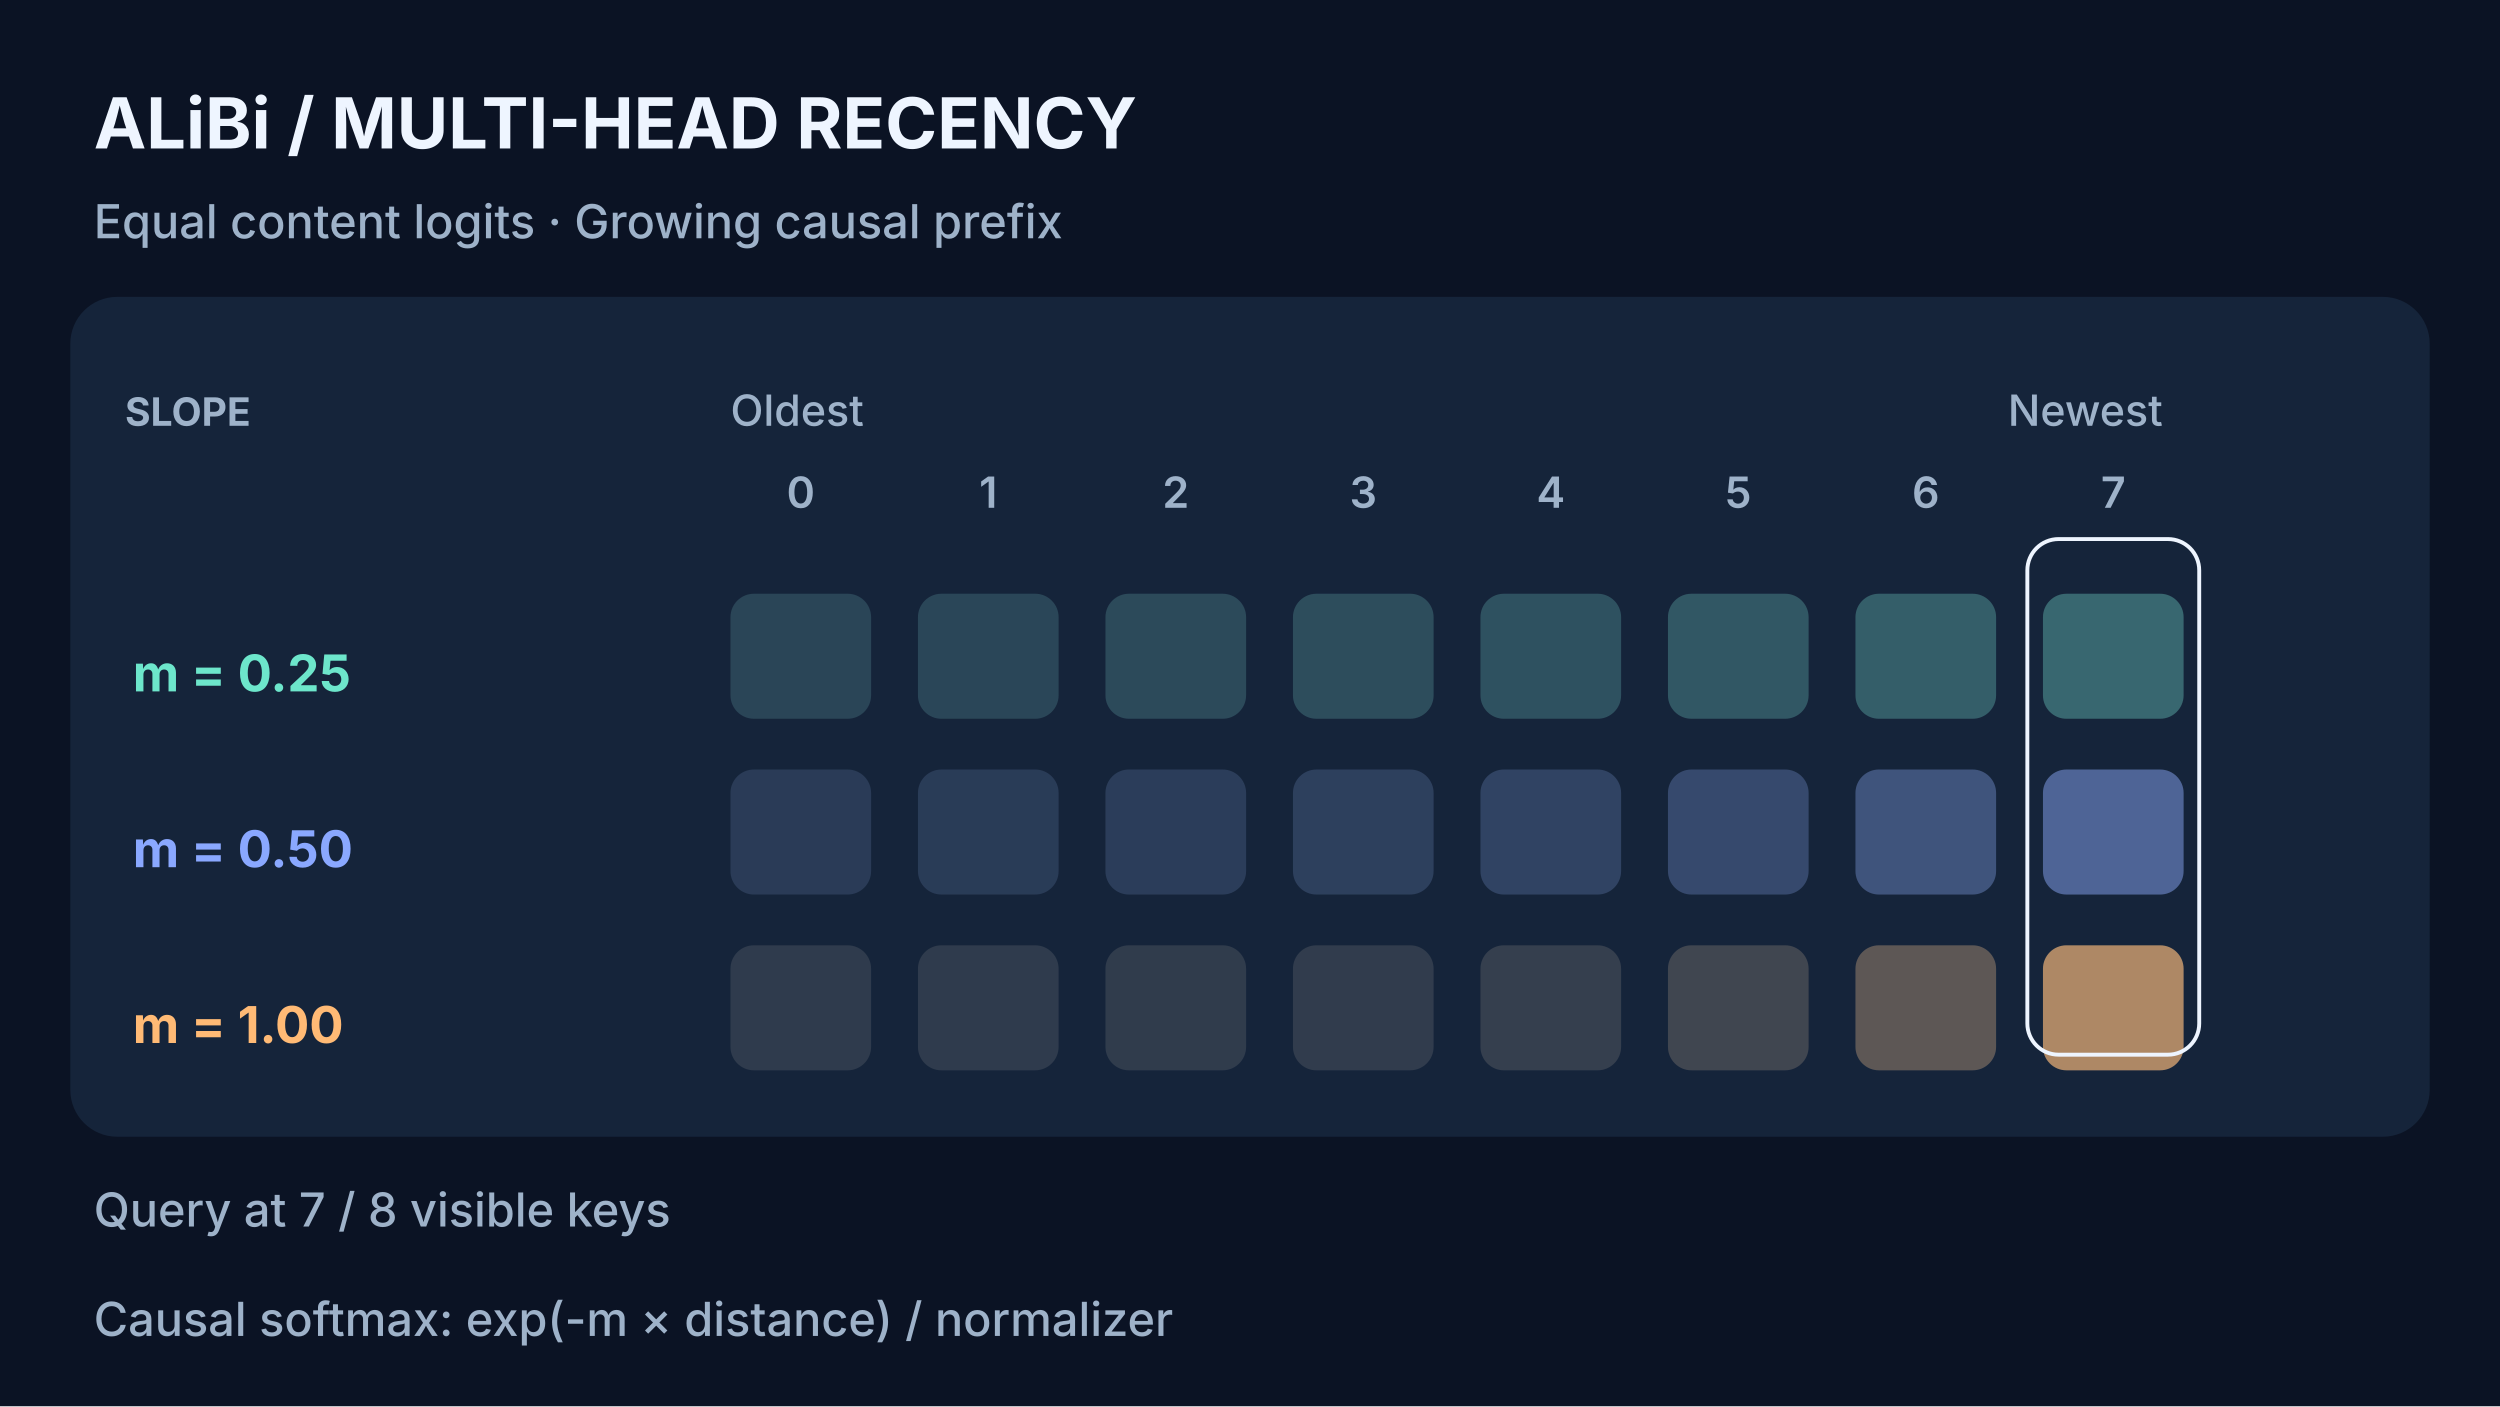
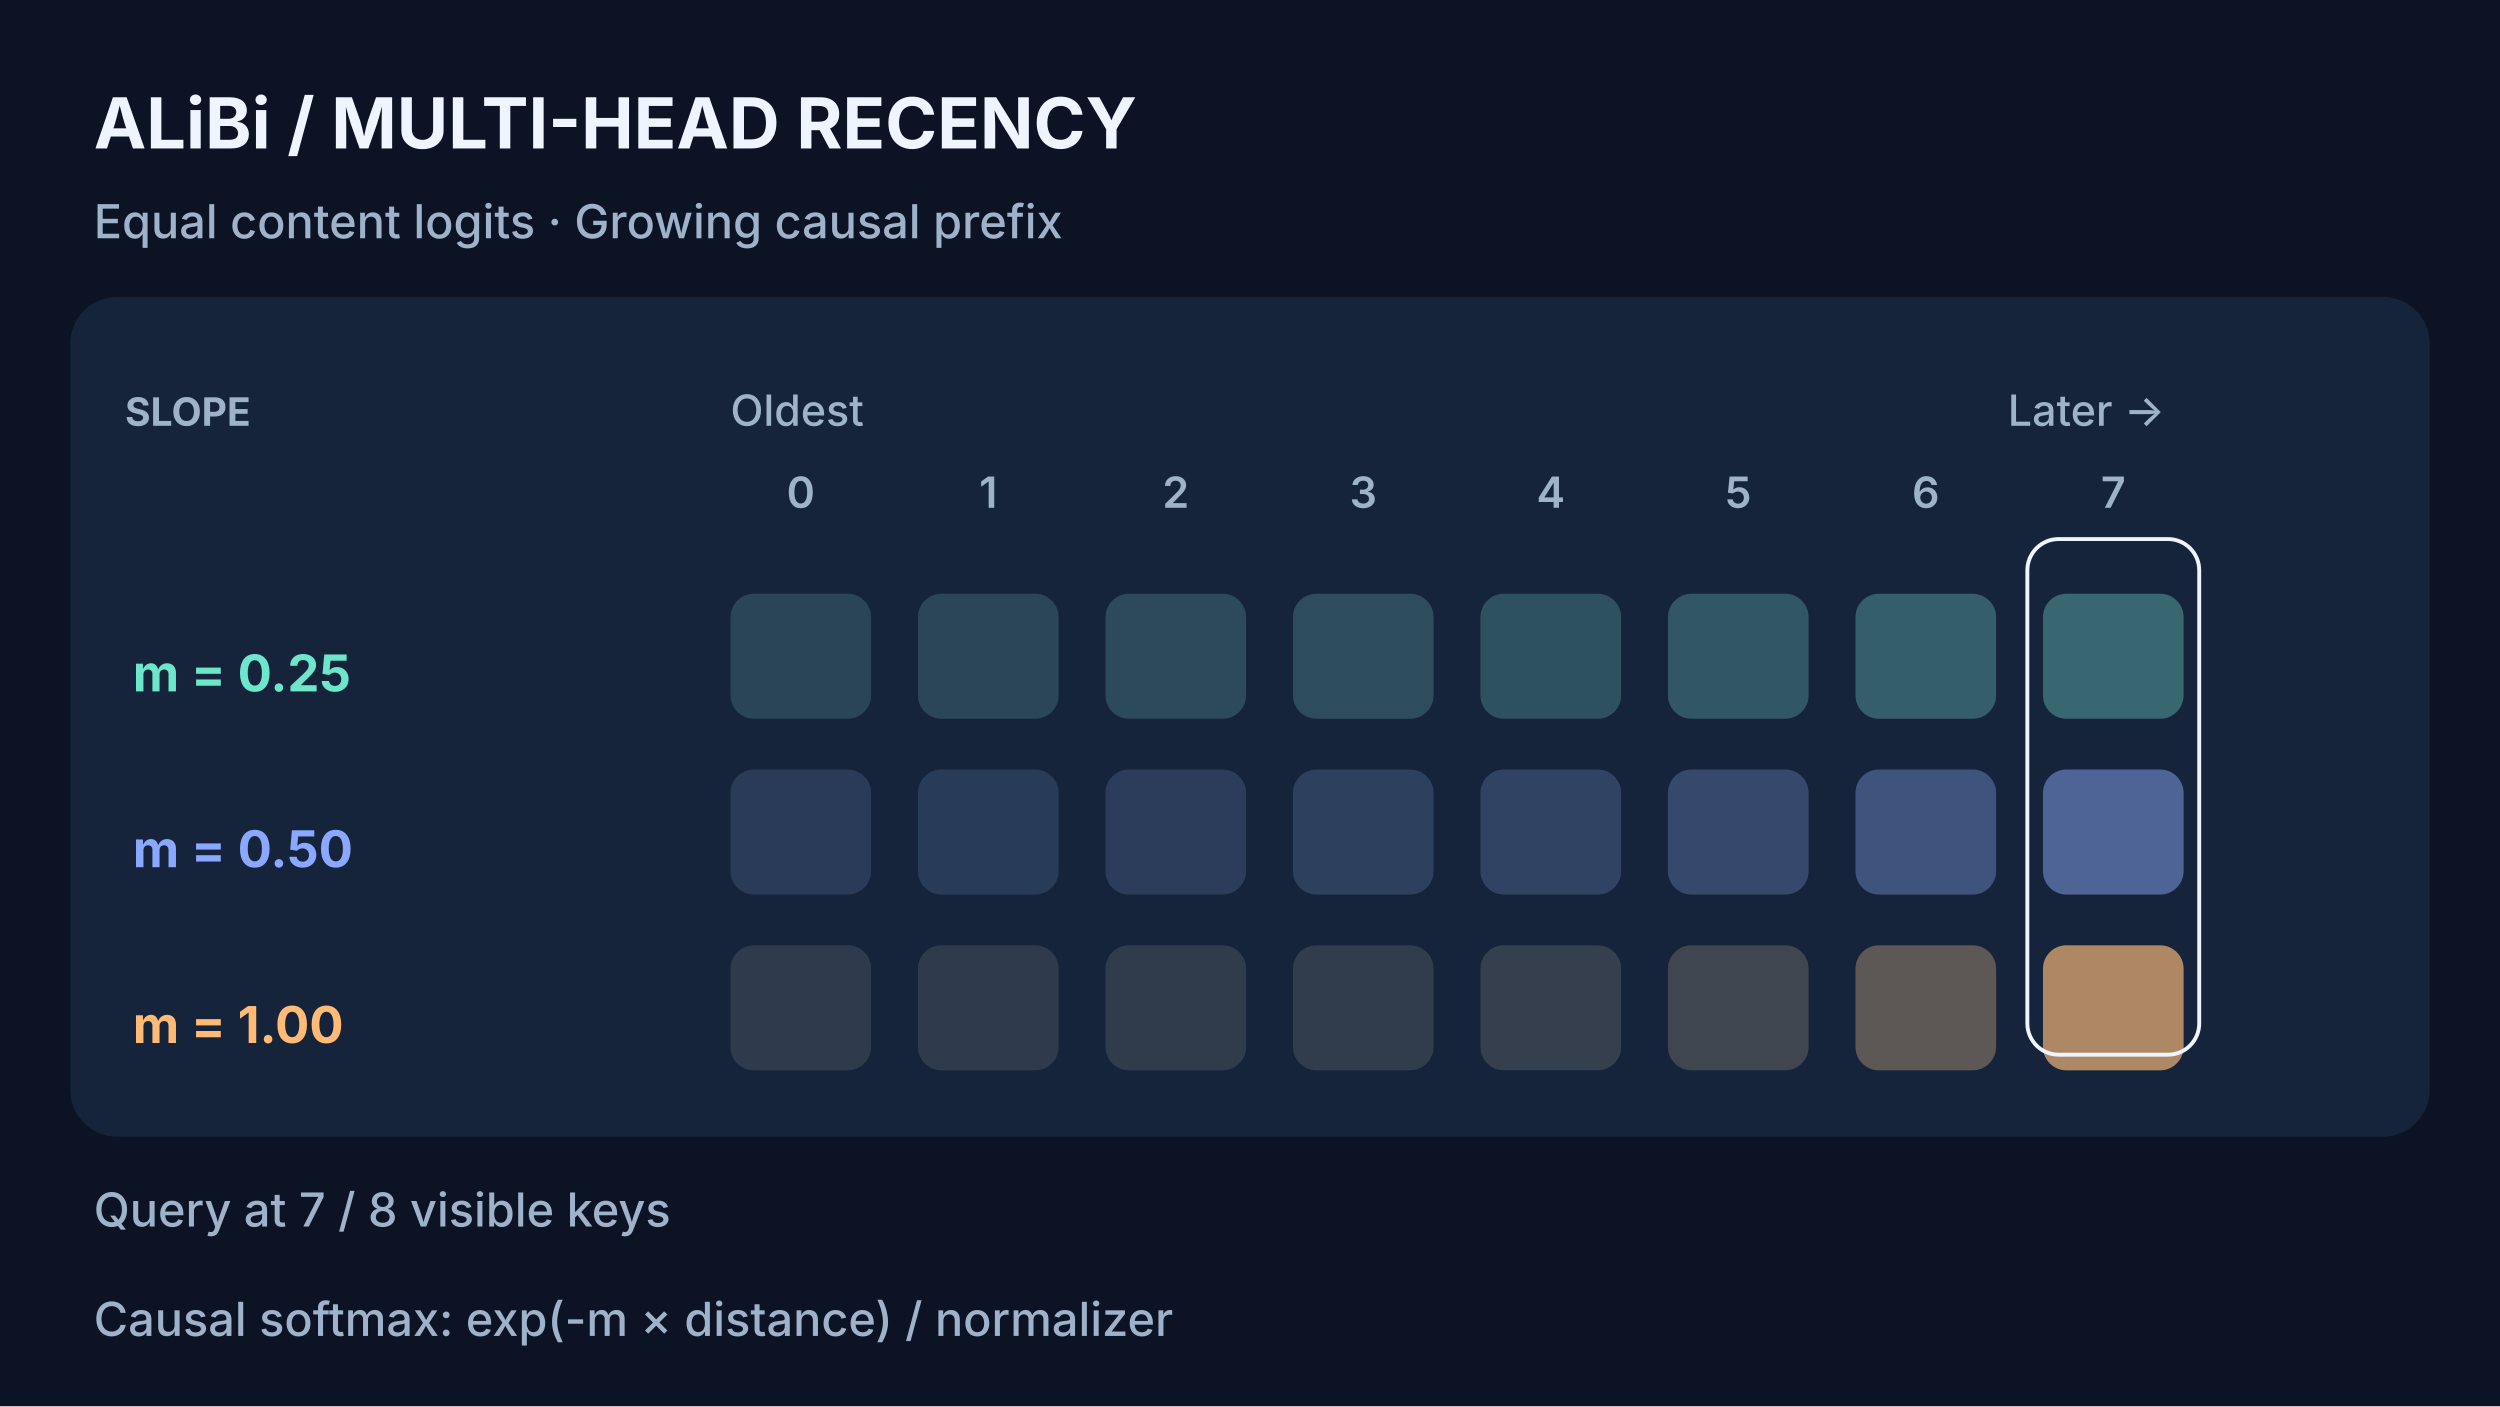
<svg xmlns="http://www.w3.org/2000/svg" width="640" height="360" viewBox="0 0 640 360" role="img">
  <rect x="0" y="0" width="640" height="360" rx="0" fill="#0b1324" />
  <text x="24" y="38" fill="#eef5ff" font-family="Inter,Arial,sans-serif" font-size="18" font-weight="700">ALiBi / MULTI-HEAD RECENCY</text>
  <text x="24" y="61" fill="#9eb2c9" font-family="Inter,Arial,sans-serif" font-size="12" font-weight="500">Equal content logits · Growing causal prefix</text>
  <rect x="18" y="76" width="604" height="215" rx="12" fill="#15243a" />
  <text x="32" y="109" fill="#9eb2c9" font-family="Inter,Arial,sans-serif" font-size="10" font-weight="700">SLOPE</text>
  <text x="187" y="109" fill="#9eb2c9" font-family="Inter,Arial,sans-serif" font-size="11" font-weight="500">Oldest</text>
-   <text x="514" y="109" fill="#9eb2c9" font-family="Inter,Arial,sans-serif" font-size="11" font-weight="500">Newest</text>
+   <text x="514" y="109" fill="#9eb2c9" font-family="Inter,Arial,sans-serif" font-size="11" font-weight="500">Later →</text>
  <text x="205" y="130" fill="#9eb2c9" font-family="Inter,Arial,sans-serif" font-size="11" font-weight="600" text-anchor="middle">0</text>
  <text x="253" y="130" fill="#9eb2c9" font-family="Inter,Arial,sans-serif" font-size="11" font-weight="600" text-anchor="middle">1</text>
  <text x="301" y="130" fill="#9eb2c9" font-family="Inter,Arial,sans-serif" font-size="11" font-weight="600" text-anchor="middle">2</text>
  <text x="349" y="130" fill="#9eb2c9" font-family="Inter,Arial,sans-serif" font-size="11" font-weight="600" text-anchor="middle">3</text>
  <text x="397" y="130" fill="#9eb2c9" font-family="Inter,Arial,sans-serif" font-size="11" font-weight="600" text-anchor="middle">4</text>
  <text x="445" y="130" fill="#9eb2c9" font-family="Inter,Arial,sans-serif" font-size="11" font-weight="600" text-anchor="middle">5</text>
  <text x="493" y="130" fill="#9eb2c9" font-family="Inter,Arial,sans-serif" font-size="11" font-weight="600" text-anchor="middle">6</text>
  <text x="541" y="130" fill="#9eb2c9" font-family="Inter,Arial,sans-serif" font-size="11" font-weight="600" text-anchor="middle">7</text>
  <text x="34" y="177" fill="#6de6cb" font-family="Inter,Arial,sans-serif" font-size="13" font-weight="650">m = 0.25</text>
  <rect x="187" y="152" width="36" height="32" rx="6" fill="#22334a" />
  <rect x="187" y="152" width="36" height="32" rx="6" fill="#6de6cb" opacity="0.100" />
  <rect x="235" y="152" width="36" height="32" rx="6" fill="#22334a" />
  <rect x="235" y="152" width="36" height="32" rx="6" fill="#6de6cb" opacity="0.111" />
  <rect x="283" y="152" width="36" height="32" rx="6" fill="#22334a" />
  <rect x="283" y="152" width="36" height="32" rx="6" fill="#6de6cb" opacity="0.126" />
  <rect x="331" y="152" width="36" height="32" rx="6" fill="#22334a" />
  <rect x="331" y="152" width="36" height="32" rx="6" fill="#6de6cb" opacity="0.145" />
  <rect x="379" y="152" width="36" height="32" rx="6" fill="#22334a" />
  <rect x="379" y="152" width="36" height="32" rx="6" fill="#6de6cb" opacity="0.169" />
  <rect x="427" y="152" width="36" height="32" rx="6" fill="#22334a" />
  <rect x="427" y="152" width="36" height="32" rx="6" fill="#6de6cb" opacity="0.200" />
  <rect x="475" y="152" width="36" height="32" rx="6" fill="#22334a" />
  <rect x="475" y="152" width="36" height="32" rx="6" fill="#6de6cb" opacity="0.239" />
  <rect x="523" y="152" width="36" height="32" rx="6" fill="#22334a" />
  <rect x="523" y="152" width="36" height="32" rx="6" fill="#6de6cb" opacity="0.290" />
  <text x="34" y="222" fill="#8aa8ff" font-family="Inter,Arial,sans-serif" font-size="13" font-weight="650">m = 0.50</text>
  <rect x="187" y="197" width="36" height="32" rx="6" fill="#22334a" />
  <rect x="187" y="197" width="36" height="32" rx="6" fill="#8aa8ff" opacity="0.071" />
  <rect x="235" y="197" width="36" height="32" rx="6" fill="#22334a" />
  <rect x="235" y="197" width="36" height="32" rx="6" fill="#8aa8ff" opacity="0.078" />
  <rect x="283" y="197" width="36" height="32" rx="6" fill="#22334a" />
  <rect x="283" y="197" width="36" height="32" rx="6" fill="#8aa8ff" opacity="0.090" />
  <rect x="331" y="197" width="36" height="32" rx="6" fill="#22334a" />
  <rect x="331" y="197" width="36" height="32" rx="6" fill="#8aa8ff" opacity="0.109" />
  <rect x="379" y="197" width="36" height="32" rx="6" fill="#22334a" />
  <rect x="379" y="197" width="36" height="32" rx="6" fill="#8aa8ff" opacity="0.140" />
  <rect x="427" y="197" width="36" height="32" rx="6" fill="#22334a" />
  <rect x="427" y="197" width="36" height="32" rx="6" fill="#8aa8ff" opacity="0.193" />
  <rect x="475" y="197" width="36" height="32" rx="6" fill="#22334a" />
  <rect x="475" y="197" width="36" height="32" rx="6" fill="#8aa8ff" opacity="0.279" />
  <rect x="523" y="197" width="36" height="32" rx="6" fill="#22334a" />
  <rect x="523" y="197" width="36" height="32" rx="6" fill="#8aa8ff" opacity="0.421" />
  <text x="34" y="267" fill="#ffba75" font-family="Inter,Arial,sans-serif" font-size="13" font-weight="650">m = 1.00</text>
  <rect x="187" y="242" width="36" height="32" rx="6" fill="#22334a" />
  <rect x="187" y="242" width="36" height="32" rx="6" fill="#ffba75" opacity="0.061" />
  <rect x="235" y="242" width="36" height="32" rx="6" fill="#22334a" />
  <rect x="235" y="242" width="36" height="32" rx="6" fill="#ffba75" opacity="0.061" />
  <rect x="283" y="242" width="36" height="32" rx="6" fill="#22334a" />
  <rect x="283" y="242" width="36" height="32" rx="6" fill="#ffba75" opacity="0.064" />
  <rect x="331" y="242" width="36" height="32" rx="6" fill="#22334a" />
  <rect x="331" y="242" width="36" height="32" rx="6" fill="#ffba75" opacity="0.070" />
  <rect x="379" y="242" width="36" height="32" rx="6" fill="#22334a" />
  <rect x="379" y="242" width="36" height="32" rx="6" fill="#ffba75" opacity="0.088" />
  <rect x="427" y="242" width="36" height="32" rx="6" fill="#22334a" />
  <rect x="427" y="242" width="36" height="32" rx="6" fill="#ffba75" opacity="0.137" />
  <rect x="475" y="242" width="36" height="32" rx="6" fill="#22334a" />
  <rect x="475" y="242" width="36" height="32" rx="6" fill="#ffba75" opacity="0.269" />
  <rect x="523" y="242" width="36" height="32" rx="6" fill="#22334a" />
  <rect x="523" y="242" width="36" height="32" rx="6" fill="#ffba75" opacity="0.629" />
  <rect x="519" y="138" width="44" height="132" rx="8" fill="none" stroke="#eef5ff" />
  <text x="24" y="314" fill="#9eb2c9" font-family="Inter,Arial,sans-serif" font-size="12" font-weight="500">Query at 7 / 8 visible keys</text>
  <text x="24" y="342" fill="#9eb2c9" font-family="Inter,Arial,sans-serif" font-size="12" font-weight="500">Causal softmax: exp(-m × distance) / normalizer</text>
</svg>
